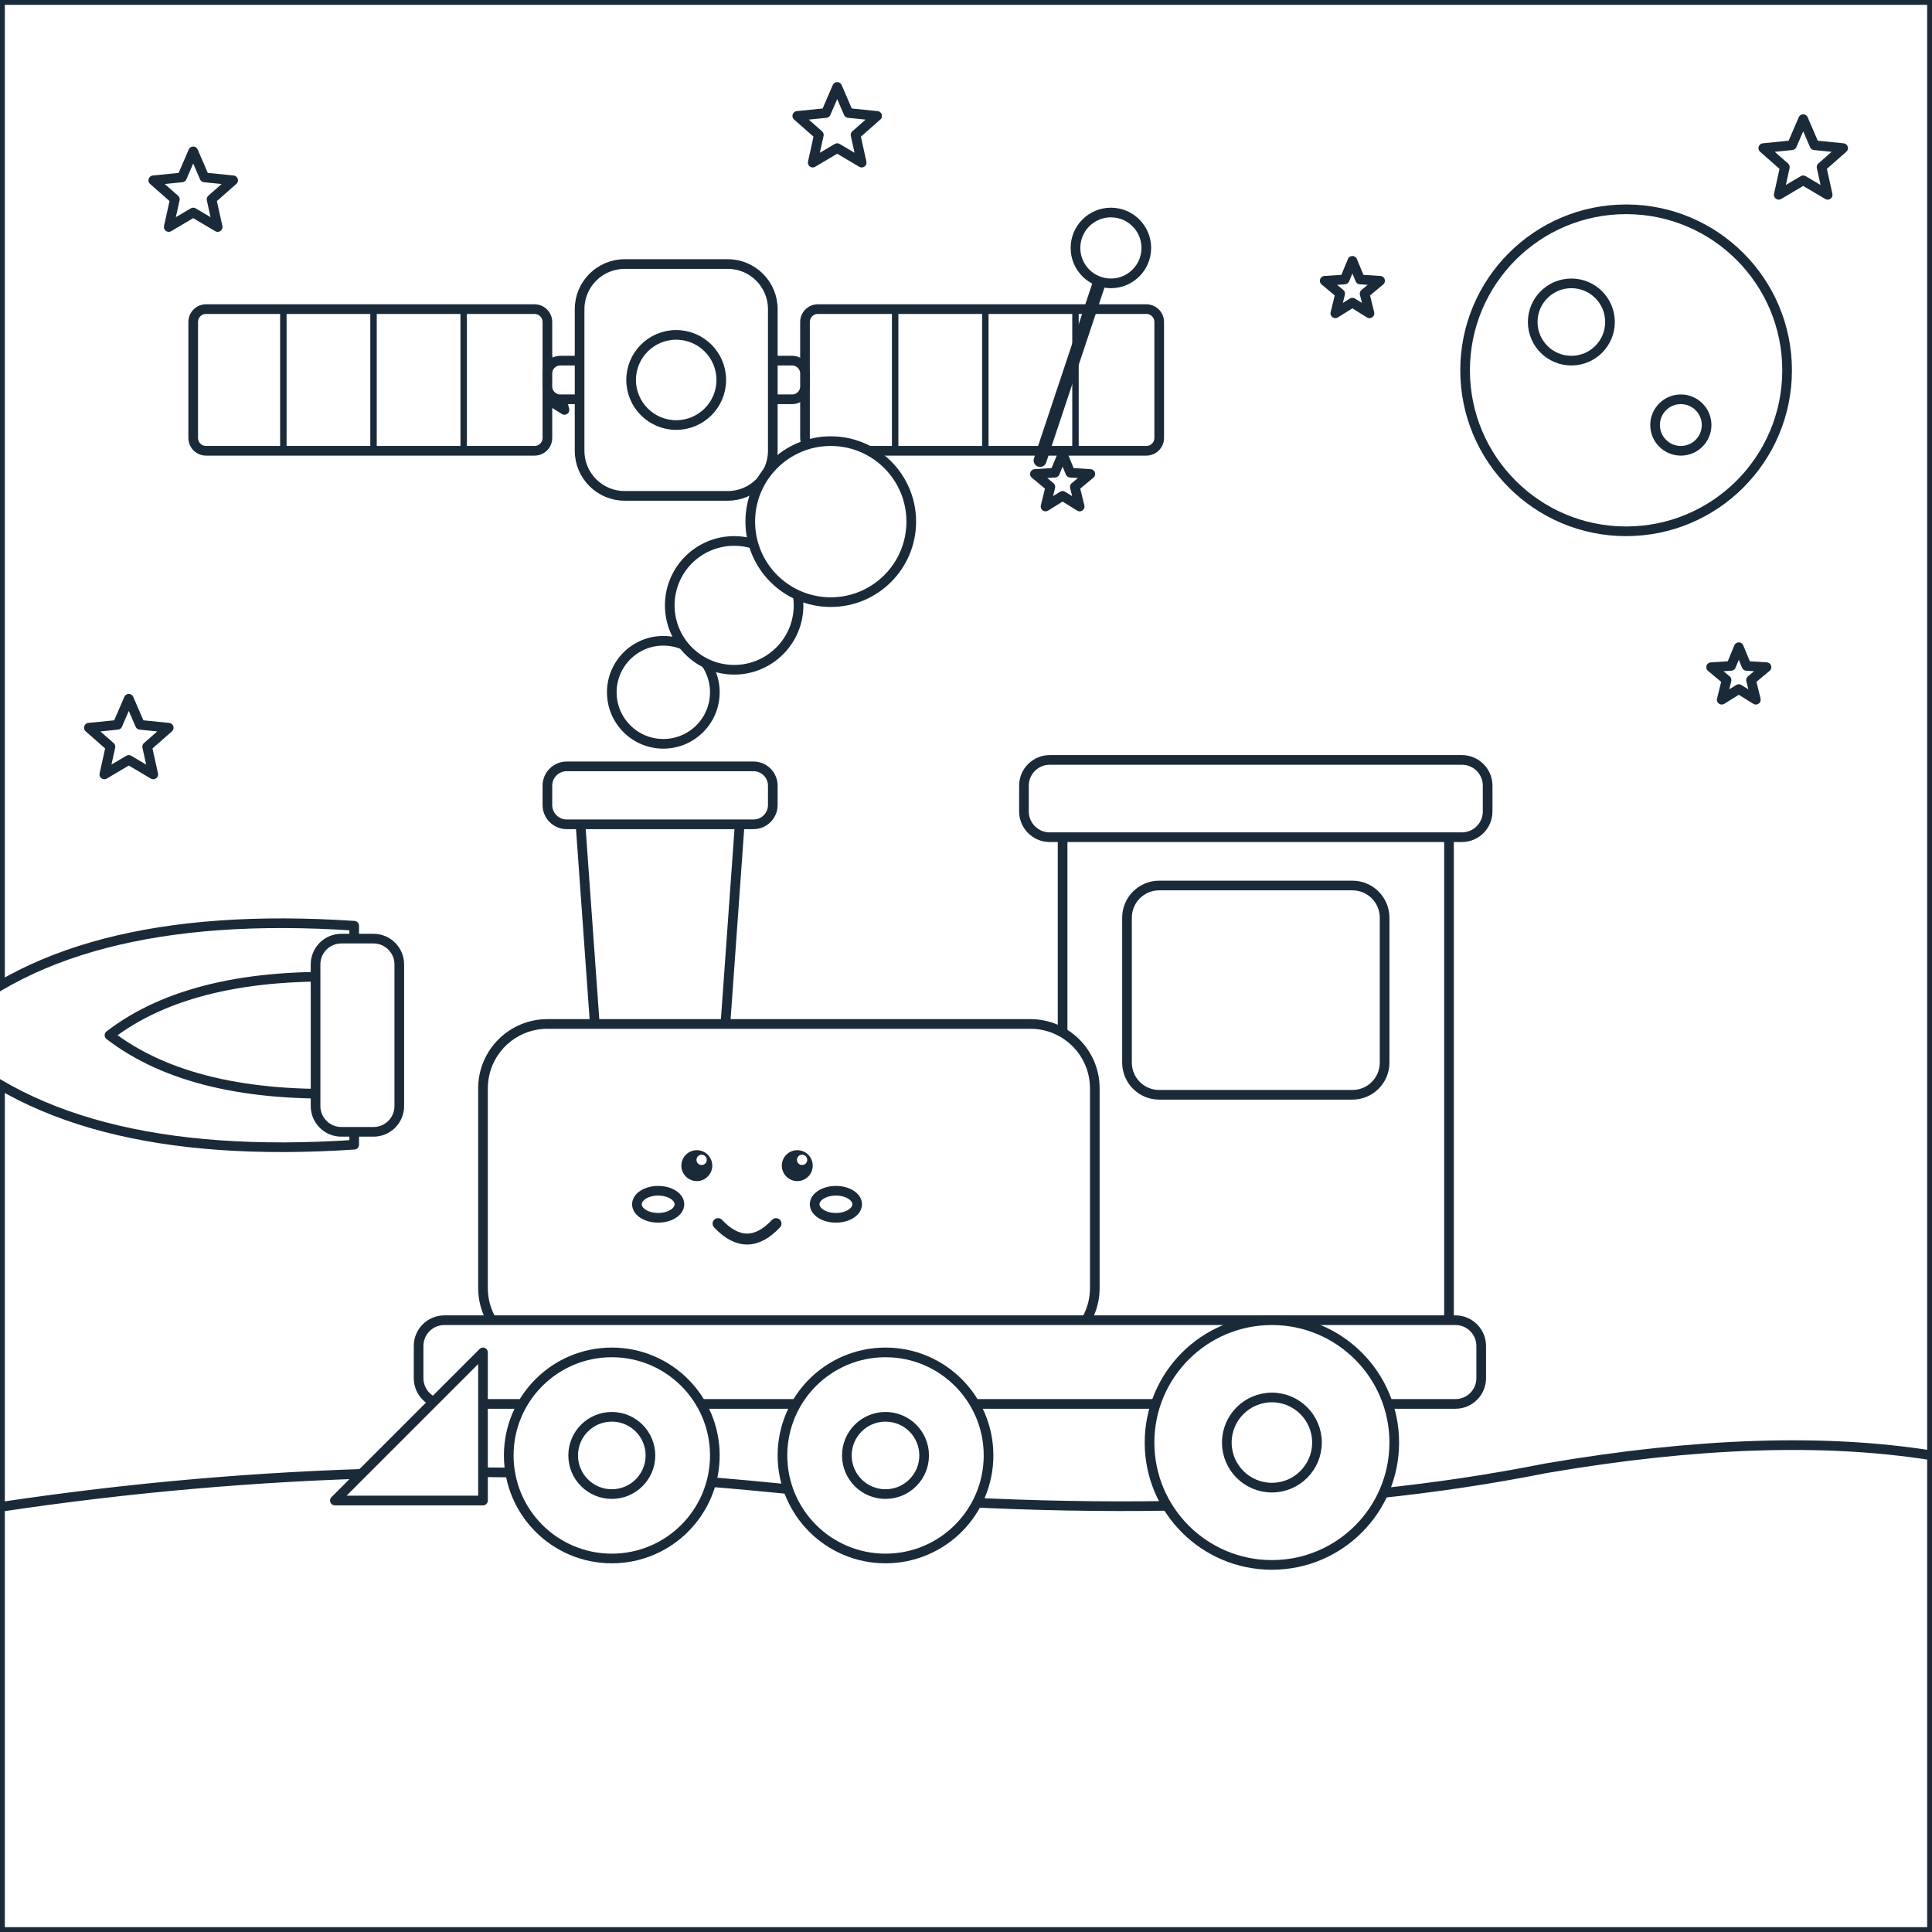
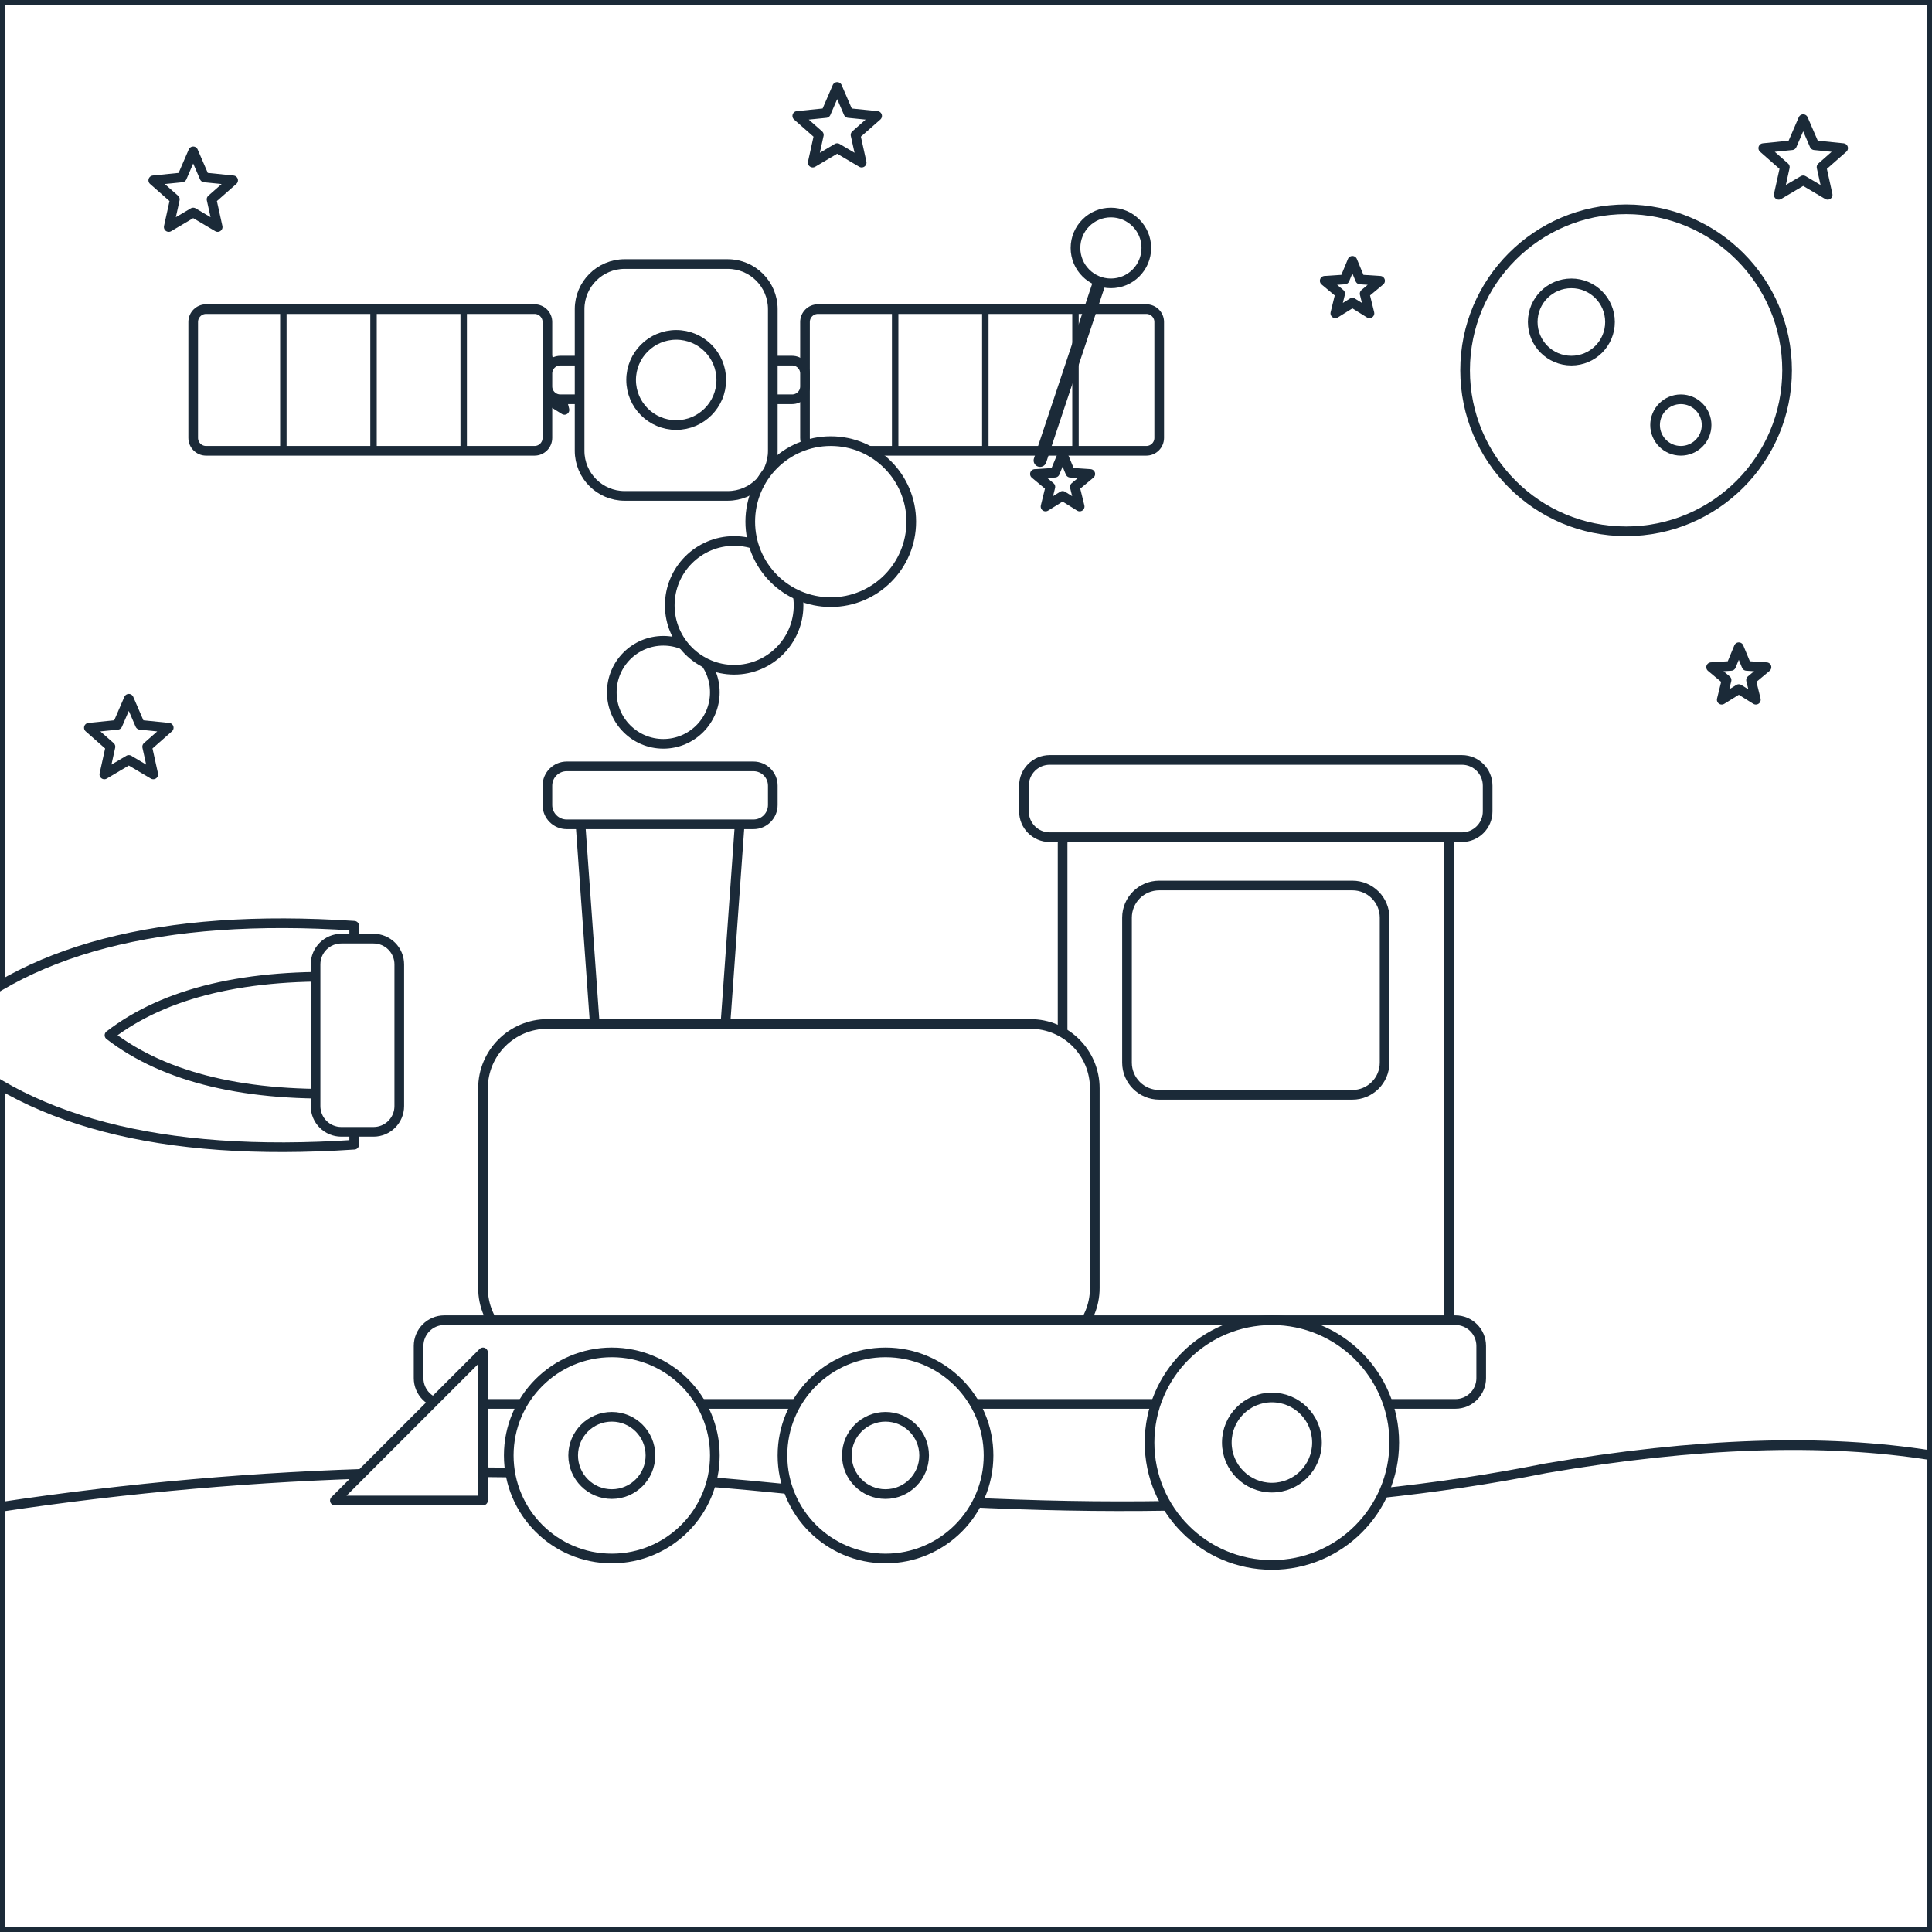
<svg xmlns="http://www.w3.org/2000/svg" viewBox="0 0 600 600" data-picture="tau-hoa-vu-tru--the-a-tham-hiem">
  <g class="scene-back">
    <rect x="0" y="0" width="600" height="600" rx="0" id="r-nen-troi" data-region="nen-troi" class="region" fill="#FFFFFF" stroke="#1B2A38" stroke-width="3" stroke-linejoin="round" />
    <polygon points="60,47 63.5,55.1 72.4,56 65.7,61.9 67.6,70.5 60,66 52.4,70.5 54.3,61.9 47.6,56 56.5,55.1" id="r-sao-1" data-region="sao-1" class="region" fill="#FFFFFF" stroke="#1B2A38" stroke-width="3" stroke-linejoin="round" />
    <polygon points="170,111 172.4,116.8 178.6,117.2 173.8,121.2 175.3,127.3 170,124 164.7,127.3 166.2,121.2 161.4,117.2 167.6,116.8" id="r-sao-2" data-region="sao-2" class="region" fill="#FFFFFF" stroke="#1B2A38" stroke-width="3" stroke-linejoin="round" />
    <polygon points="260,27 263.5,35.1 272.4,36 265.7,41.9 267.6,50.5 260,46 252.4,50.5 254.3,41.9 247.6,36 256.5,35.1" id="r-sao-3" data-region="sao-3" class="region" fill="#FFFFFF" stroke="#1B2A38" stroke-width="3" stroke-linejoin="round" />
    <polygon points="420,81 422.4,86.8 428.6,87.2 423.8,91.2 425.3,97.3 420,94 414.7,97.3 416.2,91.2 411.4,87.2 417.6,86.8" id="r-sao-4" data-region="sao-4" class="region" fill="#FFFFFF" stroke="#1B2A38" stroke-width="3" stroke-linejoin="round" />
    <polygon points="560,37 563.5,45.1 572.4,46 565.7,51.9 567.6,60.5 560,56 552.4,60.5 554.3,51.9 547.6,46 556.5,45.1" id="r-sao-5" data-region="sao-5" class="region" fill="#FFFFFF" stroke="#1B2A38" stroke-width="3" stroke-linejoin="round" />
    <polygon points="540,201 542.4,206.8 548.6,207.2 543.8,211.2 545.3,217.3 540,214 534.7,217.3 536.2,211.2 531.4,207.2 537.6,206.8" id="r-sao-6" data-region="sao-6" class="region" fill="#FFFFFF" stroke="#1B2A38" stroke-width="3" stroke-linejoin="round" />
    <polygon points="40,217 43.5,225.1 52.4,226 45.7,231.9 47.6,240.5 40,236 32.4,240.5 34.3,231.9 27.6,226 36.5,225.1" id="r-sao-7" data-region="sao-7" class="region" fill="#FFFFFF" stroke="#1B2A38" stroke-width="3" stroke-linejoin="round" />
    <polygon points="330,141 332.4,146.8 338.6,147.2 333.8,151.2 335.3,157.3 330,154 324.7,157.3 326.2,151.2 321.4,147.2 327.6,146.8" id="r-sao-8" data-region="sao-8" class="region" fill="#FFFFFF" stroke="#1B2A38" stroke-width="3" stroke-linejoin="round" />
    <ellipse cx="505" cy="115" rx="50" ry="50" id="r-hanh-tinh" data-region="hanh-tinh" class="region" fill="#FFFFFF" stroke="#1B2A38" stroke-width="3" stroke-linejoin="round" />
    <ellipse cx="488" cy="100" rx="12" ry="12" id="r-ho-hanh-tinh-1" data-region="ho-hanh-tinh-1" class="region" fill="#FFFFFF" stroke="#1B2A38" stroke-width="3" stroke-linejoin="round" />
    <ellipse cx="522" cy="132" rx="8" ry="8" id="r-ho-hanh-tinh-2" data-region="ho-hanh-tinh-2" class="region" fill="#FFFFFF" stroke="#1B2A38" stroke-width="3" stroke-linejoin="round" />
    <rect x="60" y="96" width="110" height="44" rx="4" id="r-tam-pin-trai" data-region="tam-pin-trai" class="region" fill="#FFFFFF" stroke="#1B2A38" stroke-width="3" stroke-linejoin="round" />
    <rect x="250" y="96" width="110" height="44" rx="4" id="r-tam-pin-phai" data-region="tam-pin-phai" class="region" fill="#FFFFFF" stroke="#1B2A38" stroke-width="3" stroke-linejoin="round" />
    <rect x="170" y="112" width="80" height="12" rx="4" id="r-thanh-noi" data-region="thanh-noi" class="region" fill="#FFFFFF" stroke="#1B2A38" stroke-width="3" stroke-linejoin="round" />
    <rect x="180" y="82" width="60" height="72" rx="14" id="r-khoang-tram" data-region="khoang-tram" class="region" fill="#FFFFFF" stroke="#1B2A38" stroke-width="3" stroke-linejoin="round" />
    <ellipse cx="210" cy="118" rx="14" ry="14" id="r-cua-so-tram" data-region="cua-so-tram" class="region" fill="#FFFFFF" stroke="#1B2A38" stroke-width="3" stroke-linejoin="round" />
    <g class="deco" pointer-events="none">
      <path d="M 88 96 L 88 140 M 116 96 L 116 140 M 144 96 L 144 140 M 278 96 L 278 140 M 306 96 L 306 140 M 334 96 L 334 140" fill="none" stroke="#1B2A38" stroke-width="2" stroke-linecap="round" stroke-linejoin="round" />
    </g>
    <path d="M 0 468 Q 120 450 240 462 Q 380 476 480 456 Q 550 444 600 452 L 600 600 L 0 600 Z" id="r-mat-dat-hanh-tinh" data-region="mat-dat-hanh-tinh" class="region" fill="#FFFFFF" stroke="#1B2A38" stroke-width="3" stroke-linejoin="round" />
  </g>
  <g id="subject" class="subject anim-drive">
    <path d="M 110 287.5 Q 20 281.5 -20 321.5 Q 20 361.5 110 355.5 Z" id="r-lua-phan-luc" data-region="lua-phan-luc" class="region" fill="#FFFFFF" stroke="#1B2A38" stroke-width="3" stroke-linejoin="round" />
    <path d="M 110 303.5 Q 60 301.5 34 321.5 Q 60 341.5 110 339.5 Z" id="r-loi-lua-phan-luc" data-region="loi-lua-phan-luc" class="region" fill="#FFFFFF" stroke="#1B2A38" stroke-width="3" stroke-linejoin="round" />
    <rect x="98" y="291.5" width="26" height="60" rx="8" id="r-dong-co-phan-luc" data-region="dong-co-phan-luc" class="region" fill="#FFFFFF" stroke="#1B2A38" stroke-width="3" stroke-linejoin="round" />
    <ellipse cx="206" cy="215" rx="16" ry="16" id="r-khoi-1" data-region="khoi-1" class="region" fill="#FFFFFF" stroke="#1B2A38" stroke-width="3" stroke-linejoin="round" />
    <ellipse cx="228" cy="188" rx="20" ry="20" id="r-khoi-2" data-region="khoi-2" class="region" fill="#FFFFFF" stroke="#1B2A38" stroke-width="3" stroke-linejoin="round" />
    <ellipse cx="258" cy="162" rx="25" ry="25" id="r-khoi-3" data-region="khoi-3" class="region" fill="#FFFFFF" stroke="#1B2A38" stroke-width="3" stroke-linejoin="round" />
    <rect x="330" y="250" width="120" height="170" rx="12" id="r-buong-lai" data-region="buong-lai" class="region" fill="#FFFFFF" stroke="#1B2A38" stroke-width="3" stroke-linejoin="round" />
    <rect x="318" y="236" width="144" height="24" rx="8" id="r-mai-buong-lai" data-region="mai-buong-lai" class="region" fill="#FFFFFF" stroke="#1B2A38" stroke-width="3" stroke-linejoin="round" />
    <rect x="350" y="275" width="80" height="65" rx="10" id="r-cua-so-lai" data-region="cua-so-lai" class="region" fill="#FFFFFF" stroke="#1B2A38" stroke-width="3" stroke-linejoin="round" />
    <path d="M 185 322 L 180 252 L 230 252 L 225 322 Z" id="r-ong-khoi" data-region="ong-khoi" class="region" fill="#FFFFFF" stroke="#1B2A38" stroke-width="3" stroke-linejoin="round" />
    <rect x="170" y="238" width="70" height="18" rx="6" id="r-mieng-ong-khoi" data-region="mieng-ong-khoi" class="region" fill="#FFFFFF" stroke="#1B2A38" stroke-width="3" stroke-linejoin="round" />
    <rect x="150" y="318" width="190" height="102" rx="20" id="r-noi-hoi" data-region="noi-hoi" class="region" fill="#FFFFFF" stroke="#1B2A38" stroke-width="3" stroke-linejoin="round" />
    <rect x="130" y="410" width="330" height="26" rx="8" id="r-gam" data-region="gam" class="region" fill="#FFFFFF" stroke="#1B2A38" stroke-width="3" stroke-linejoin="round" />
    <polygon points="150,420 104,466 150,466" id="r-can-gat" data-region="can-gat" class="region" fill="#FFFFFF" stroke="#1B2A38" stroke-width="3" stroke-linejoin="round" />
    <ellipse cx="190" cy="452" rx="32" ry="32" id="r-banh-1" data-region="banh-1" class="region" fill="#FFFFFF" stroke="#1B2A38" stroke-width="3" stroke-linejoin="round" />
    <ellipse cx="190" cy="452" rx="12" ry="12" id="r-truc-1" data-region="truc-1" class="region" fill="#FFFFFF" stroke="#1B2A38" stroke-width="3" stroke-linejoin="round" />
    <ellipse cx="275" cy="452" rx="32" ry="32" id="r-banh-2" data-region="banh-2" class="region" fill="#FFFFFF" stroke="#1B2A38" stroke-width="3" stroke-linejoin="round" />
    <ellipse cx="275" cy="452" rx="12" ry="12" id="r-truc-2" data-region="truc-2" class="region" fill="#FFFFFF" stroke="#1B2A38" stroke-width="3" stroke-linejoin="round" />
    <ellipse cx="395" cy="448" rx="38" ry="38" id="r-banh-3" data-region="banh-3" class="region" fill="#FFFFFF" stroke="#1B2A38" stroke-width="3" stroke-linejoin="round" />
    <ellipse cx="395" cy="448" rx="14" ry="14" id="r-truc-3" data-region="truc-3" class="region" fill="#FFFFFF" stroke="#1B2A38" stroke-width="3" stroke-linejoin="round" />
    <g class="deco" pointer-events="none">
-       <circle cx="216.4" cy="362" r="4.8" fill="#1B2A38" />
-     </g>
-     <g class="deco" pointer-events="none">
-       <circle cx="247.6" cy="362" r="4.8" fill="#1B2A38" />
-     </g>
-     <g class="deco" pointer-events="none">
-       <circle cx="217.9" cy="360.2" r="1.6" fill="#FFFFFF" />
-     </g>
-     <g class="deco" pointer-events="none">
-       <circle cx="249.1" cy="360.2" r="1.6" fill="#FFFFFF" />
-     </g>
-     <ellipse cx="204.4" cy="374" rx="6.6" ry="4.2" id="r-ma-trai" data-region="ma-trai" class="region" fill="#FFFFFF" stroke="#1B2A38" stroke-width="3" stroke-linejoin="round" />
-     <ellipse cx="259.6" cy="374" rx="6.6" ry="4.2" id="r-ma-phai" data-region="ma-phai" class="region" fill="#FFFFFF" stroke="#1B2A38" stroke-width="3" stroke-linejoin="round" />
-     <g class="deco" pointer-events="none">
-       <path d="M 223 380 Q 232 389.6 241 380" fill="none" stroke="#1B2A38" stroke-width="3.4" stroke-linecap="round" stroke-linejoin="round" />
-     </g>
-     <g class="deco" pointer-events="none">
      <path d="M 323 143 L 343 83" fill="none" stroke="#1B2A38" stroke-width="4" stroke-linecap="round" stroke-linejoin="round" />
    </g>
    <ellipse cx="345" cy="77" rx="11" ry="11" id="r-dau-ang-ten" data-region="dau-ang-ten" class="region" fill="#FFFFFF" stroke="#1B2A38" stroke-width="3" stroke-linejoin="round" />
  </g>
  <g class="scene-front">

</g>
</svg>
